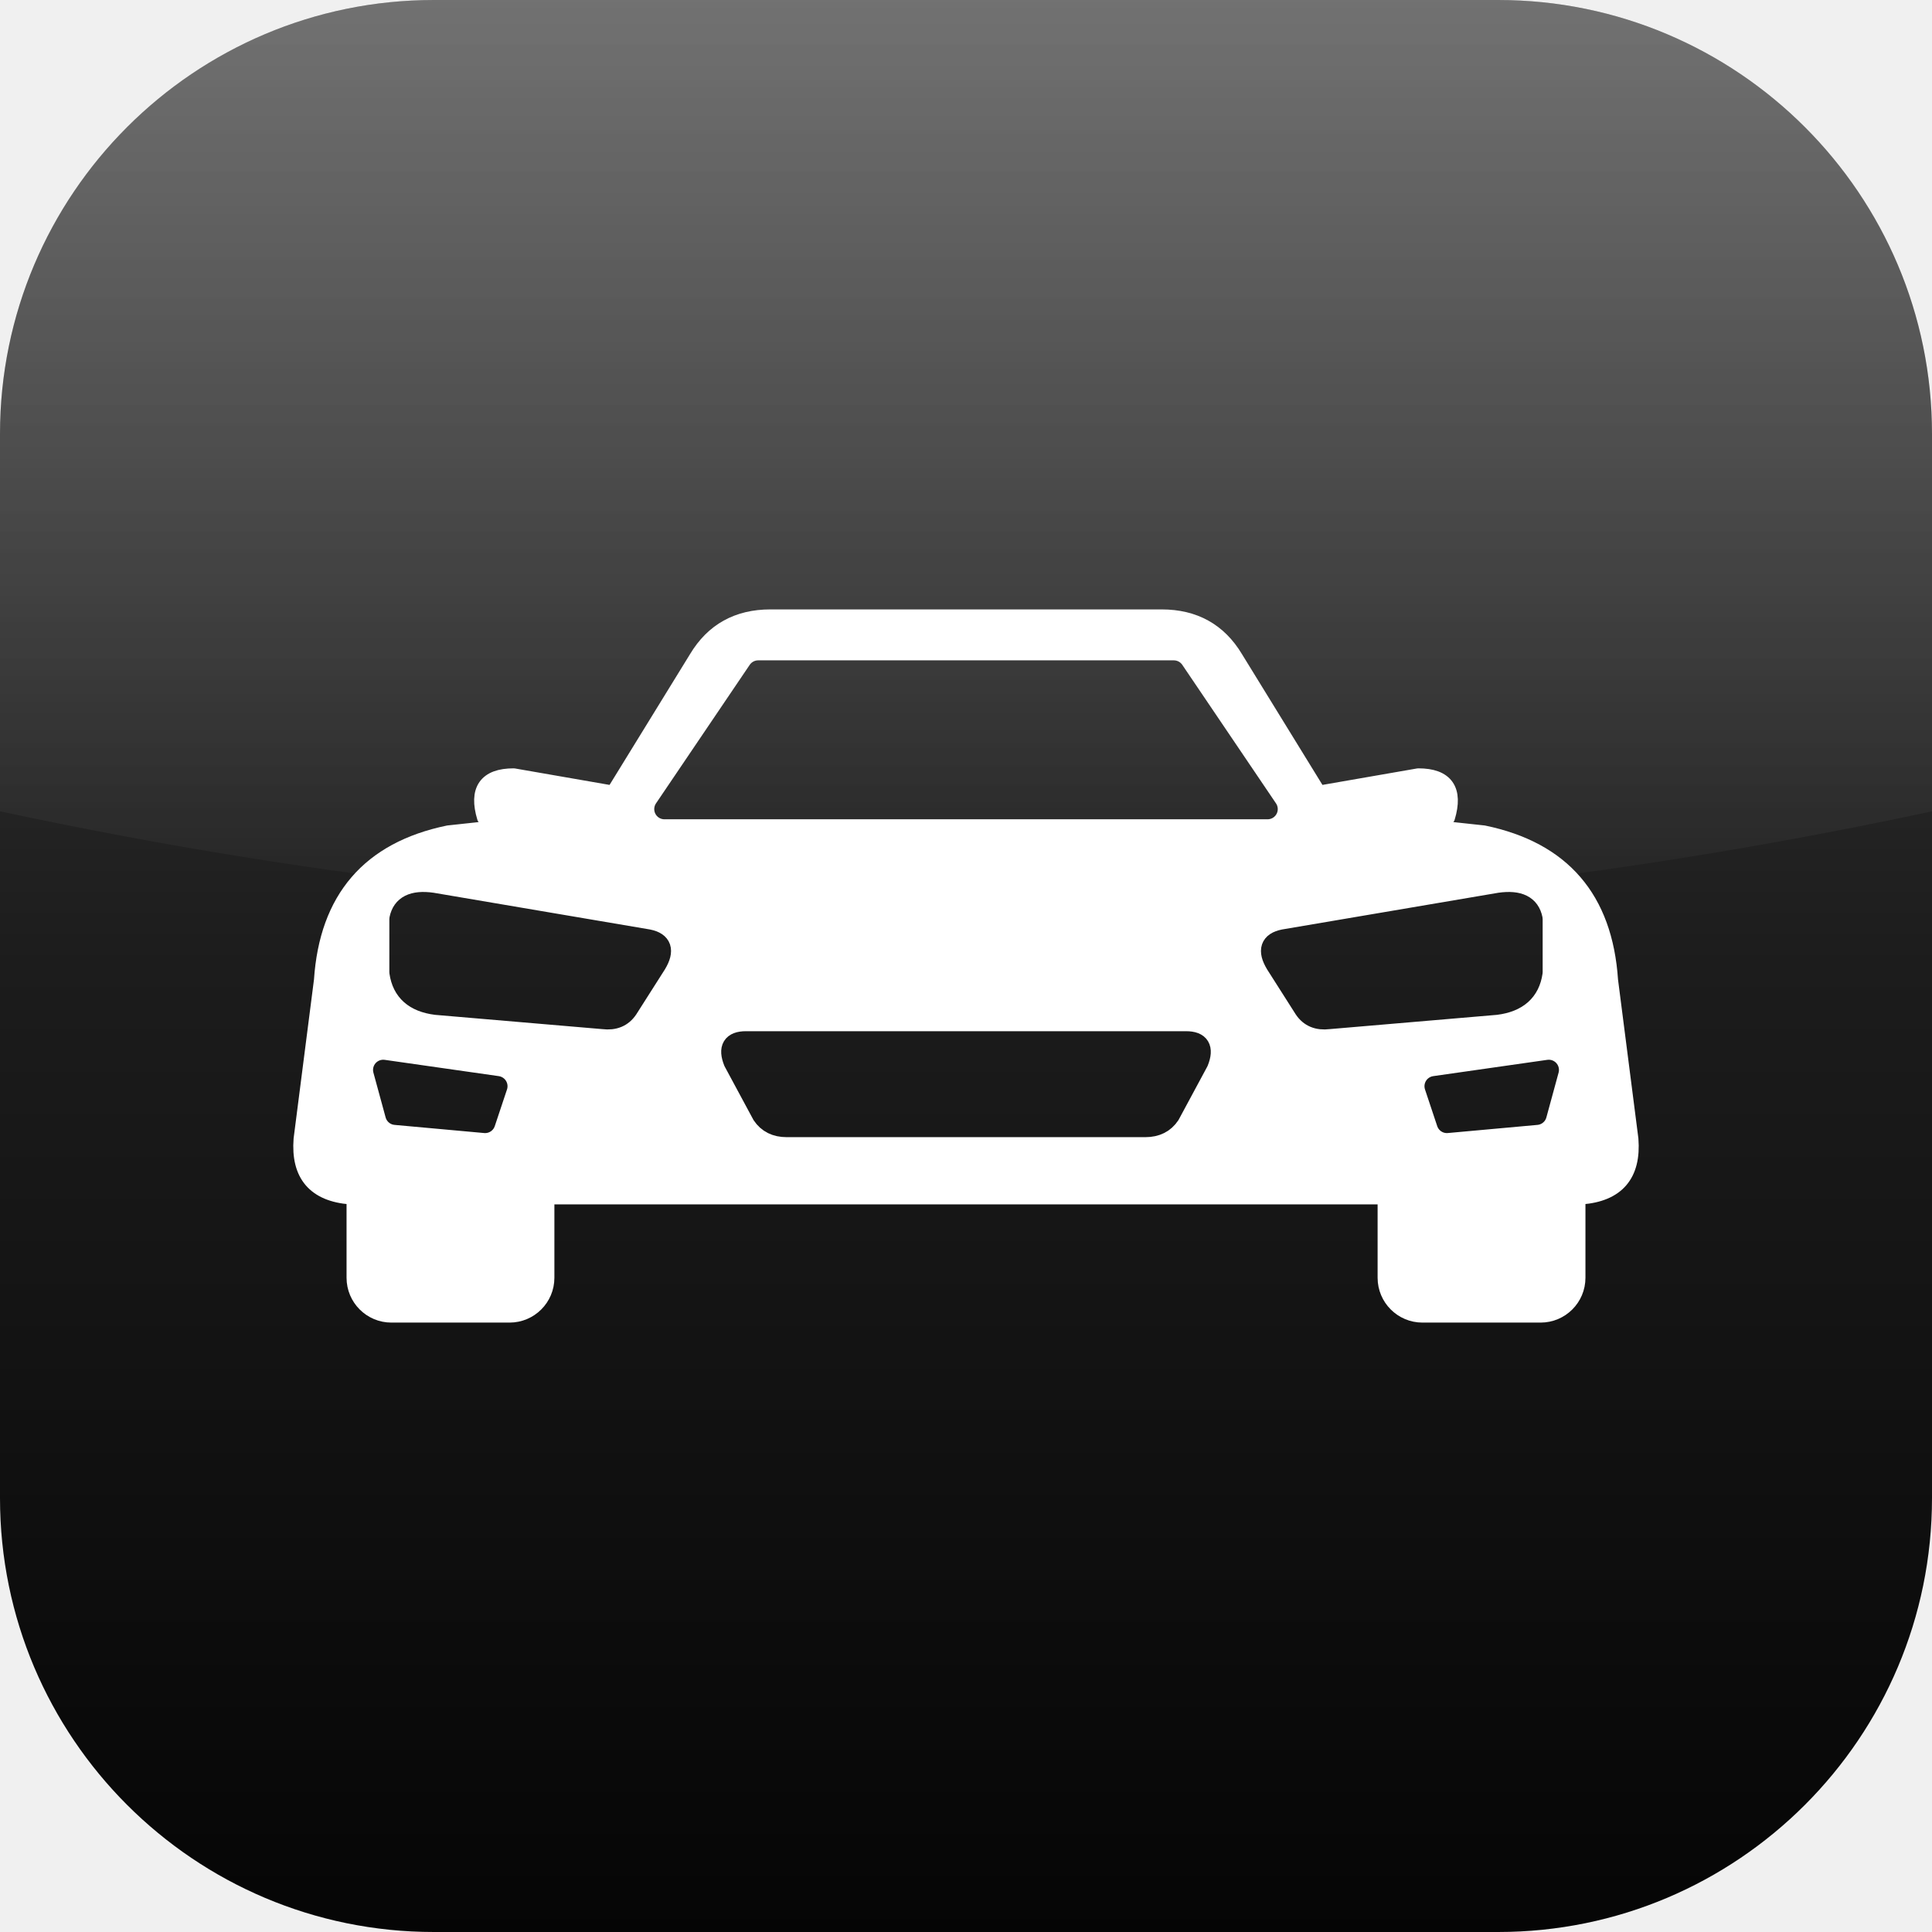
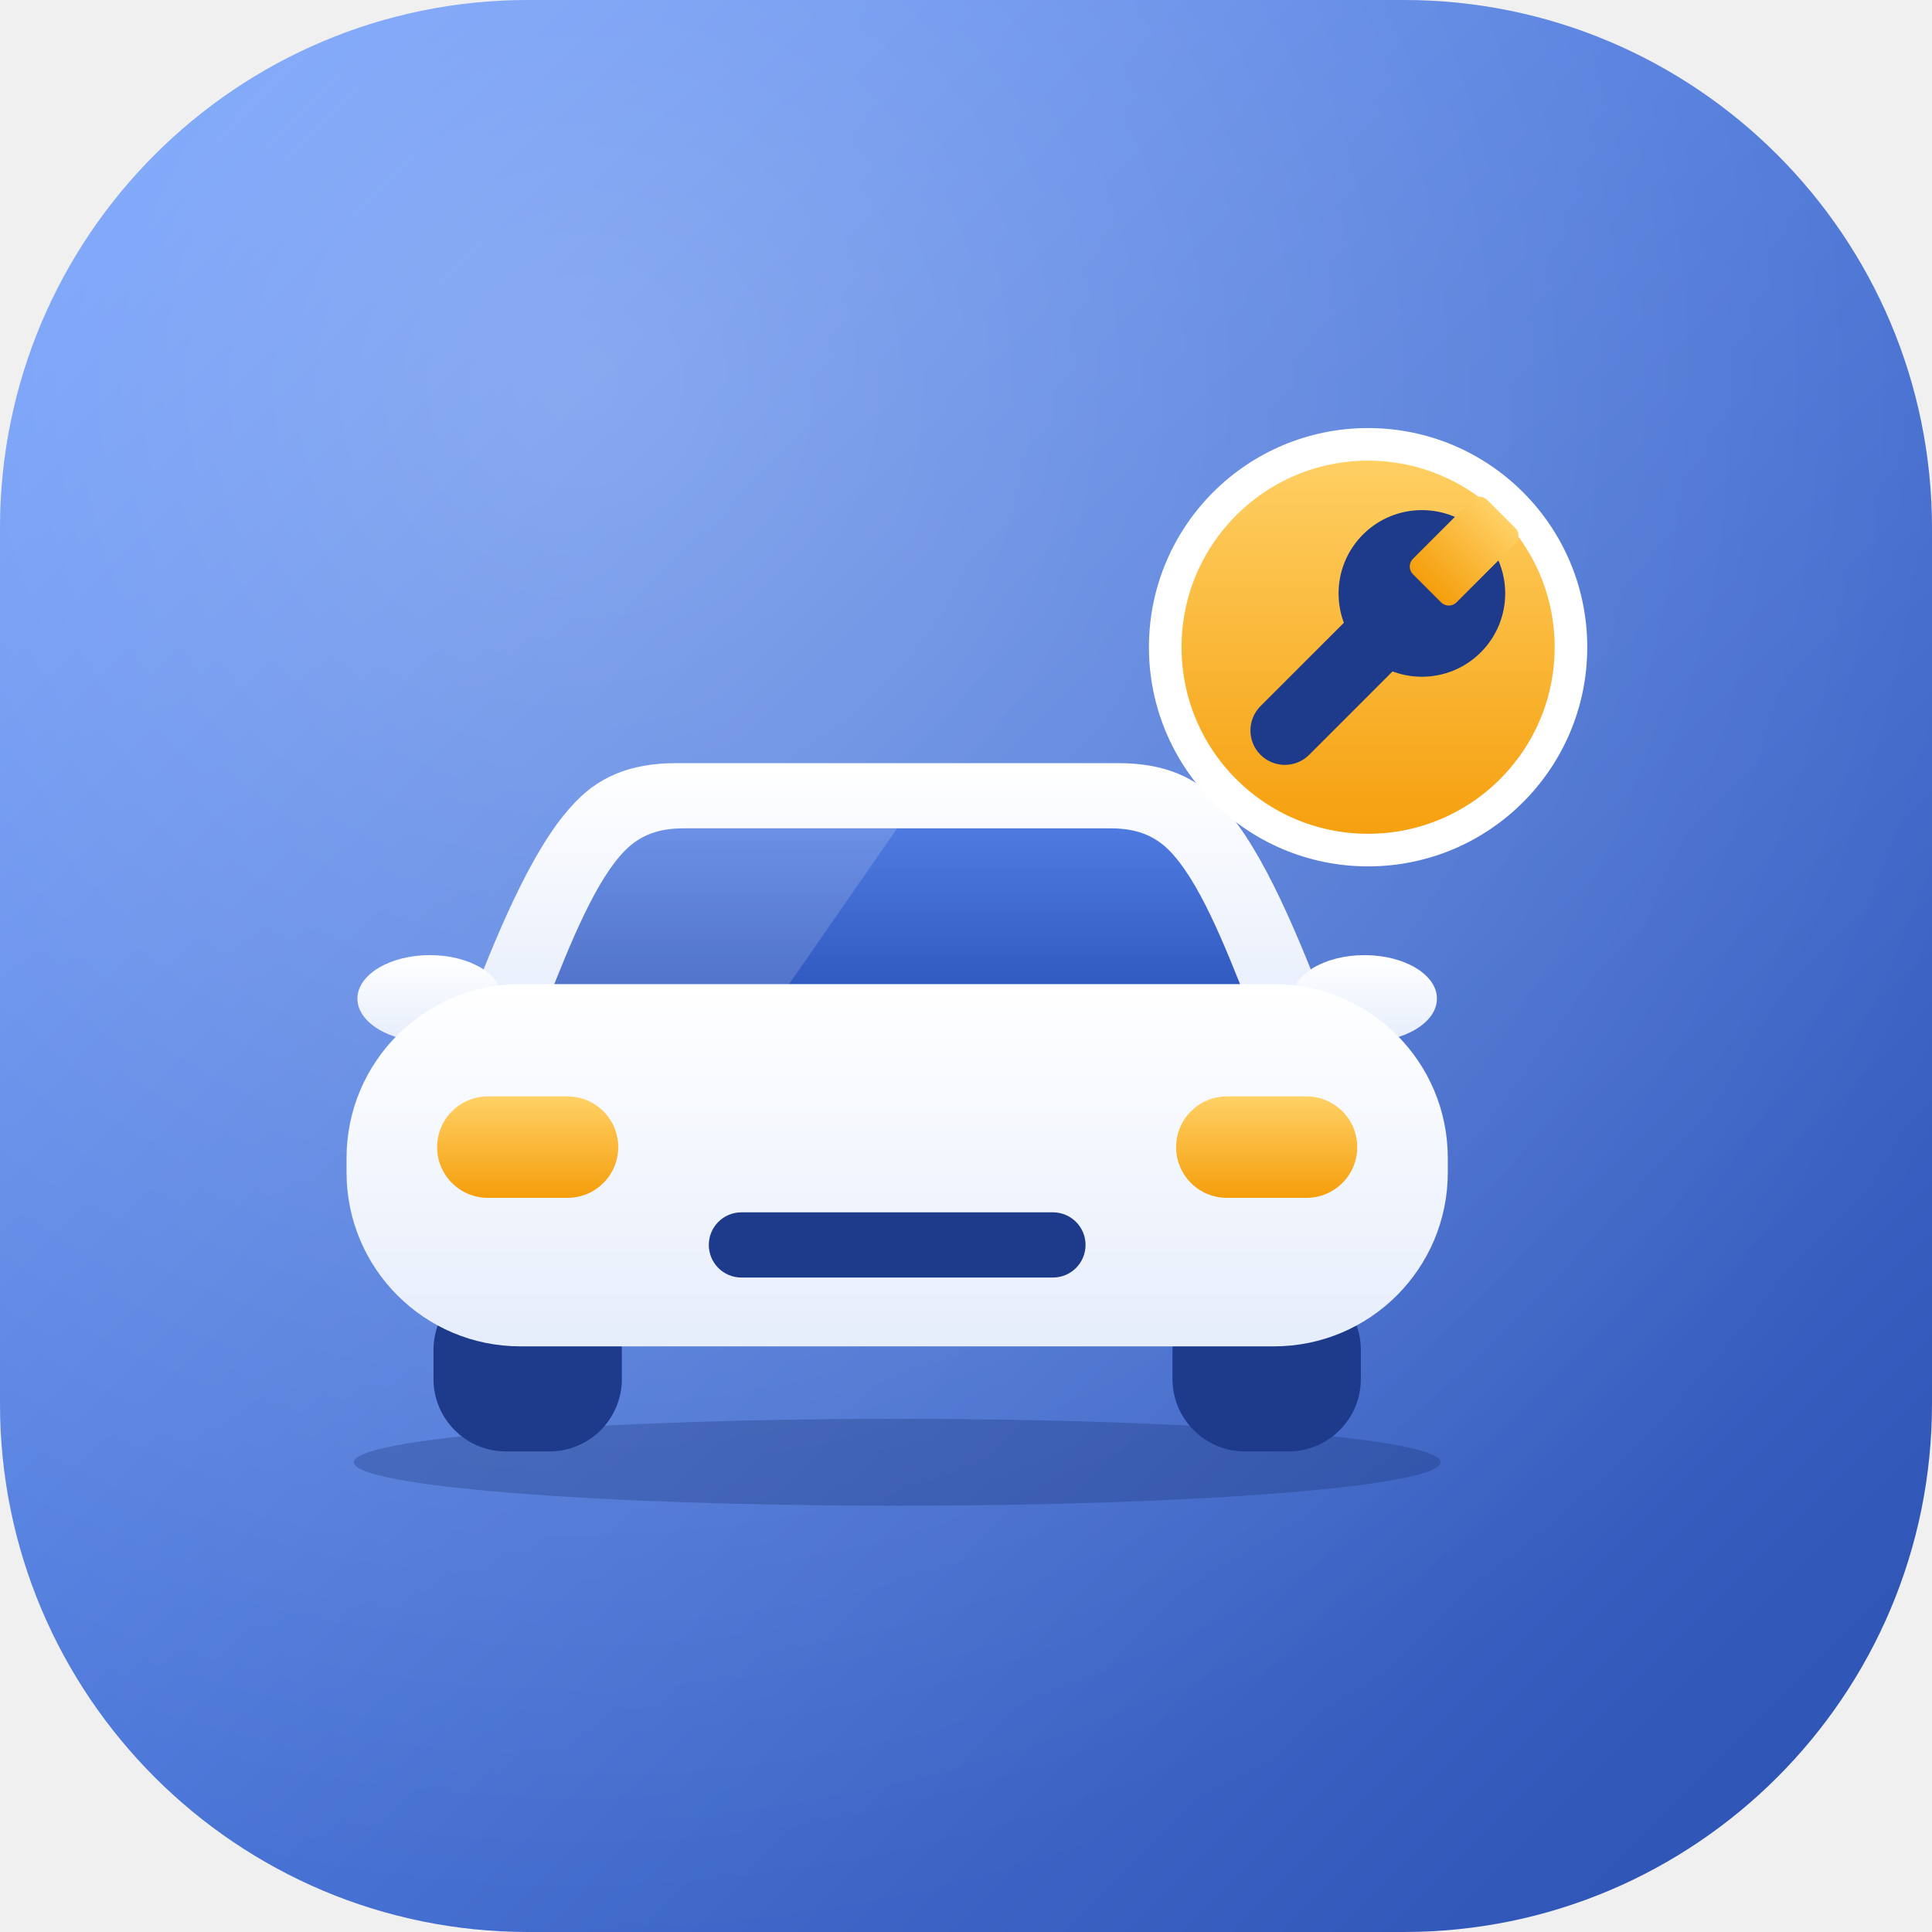
<svg xmlns="http://www.w3.org/2000/svg" width="1024" height="1024" viewBox="0 0 1024 1024">
  <defs>
-     <linearGradient id="bg" x1="0" y1="0" x2="0" y2="1">
-       <stop offset="0" stop-color="#4A4A4A" />
-       <stop offset="0.5" stop-color="#1C1C1C" />
-       <stop offset="1" stop-color="#050505" />
+     <linearGradient id="bg" x1="0" y1="0" x2="1" y2="1">
+       <stop offset="0" stop-color="#6A9BFF" />
+       <stop offset="1" stop-color="#2A4FB0" />
    </linearGradient>
-     <linearGradient id="gloss" x1="0" y1="0" x2="0" y2="1">
-       <stop offset="0" stop-color="#FFFFFF" stop-opacity="0.22" />
-       <stop offset="1" stop-color="#FFFFFF" stop-opacity="0.02" />
+     <radialGradient id="glow" cx="0.3" cy="0.2" r="0.8">
+       <stop offset="0" stop-color="#FFFFFF" stop-opacity="0.28" />
+       <stop offset="1" stop-color="#FFFFFF" stop-opacity="0" />
+     </radialGradient>
+     <linearGradient id="amber" x1="0" y1="0" x2="0" y2="1">
+       <stop offset="0" stop-color="#FFD166" />
+       <stop offset="1" stop-color="#F59E0B" />
    </linearGradient>
-     <mask id="cut" maskUnits="userSpaceOnUse" x="0" y="0" width="1024" height="1024">
-       <rect width="1024" height="1024" fill="#FFFFFF" />
-       <g fill="#000000" stroke="#000000" stroke-width="10" stroke-linejoin="round">
-         <path d="M410 408 H614 L660 476 H364 Z" />
-         <path d="M234 530 Q236 520 250 522 L356 540 Q366 542 360 552 L346 574 Q342 580 334 579 L252 572 Q236 570 234 556 Z" />
-         <path d="M790 530 Q788 520 774 522 L668 540 Q658 542 664 552 L678 574 Q682 580 690 579 L772 572 Q788 570 790 556 Z" />
-         <path d="M404 590 H620 Q630 590 626 600 L612 626 Q608 632 600 632 H424 Q416 632 412 626 L398 600 Q394 590 404 590 Z" />
-         <path d="M226 604 L282 612 L276 630 L232 626 Z" />
-         <path d="M798 604 L742 612 L748 630 L792 626 Z" />
+     <linearGradient id="glass" x1="0" y1="0" x2="0" y2="1">
+       <stop offset="0" stop-color="#4F7BE0" />
+       <stop offset="1" stop-color="#2E56BD" />
+     </linearGradient>
+     <linearGradient id="body" x1="0" y1="0" x2="0" y2="1">
+       <stop offset="0" stop-color="#FFFFFF" />
+       <stop offset="1" stop-color="#E6EDFB" />
+     </linearGradient>
+   </defs>
+   <rect width="1024" height="1024" rx="280" fill="url(#bg)" />
+   <rect width="1024" height="1024" rx="280" fill="url(#glow)" />
+   <g transform="translate(512 512) scale(0.96) translate(-578 -468)">
+     <ellipse cx="540" cy="742" rx="300" ry="24" fill="#0B1E5B" opacity="0.25" />
+     <rect x="284" y="640" width="104" height="96" rx="40" fill="#1E3A8A" />
+     <rect x="692" y="640" width="104" height="96" rx="40" fill="#1E3A8A" />
+     <path d="M300 500 C318 452 338 404 360 380 C374 364 392 356 418 356 H662 C688 356 706 364 720 380 C742 404 762 452 780 500 Z" fill="url(#body)" />
+     <path d="M346 490 C360 454 374 420 390 404 C398 396 408 392 422 392 H658 C672 392 682 396 690 404 C706 420 720 454 734 490 Z" fill="url(#glass)" />
+     <path d="M422 392 H540 L472 490 H346 C360 454 374 420 390 404 C398 396 408 392 422 392 Z" fill="#FFFFFF" opacity="0.16" />
+     <ellipse cx="282" cy="486" rx="40" ry="24" fill="url(#body)" />
+     <ellipse cx="798" cy="486" rx="40" ry="24" fill="url(#body)" />
+     <rect x="236" y="478" width="608" height="200" rx="96" fill="url(#body)" />
+     <rect x="286" y="540" width="100" height="56" rx="28" fill="url(#amber)" />
+     <rect x="694" y="540" width="100" height="56" rx="28" fill="url(#amber)" />
+     <rect x="436" y="604" width="208" height="36" rx="18" fill="#1E3A8A" />
+     <g transform="translate(800 292)">
+       <circle r="112" fill="url(#amber)" stroke="#FFFFFF" stroke-width="18" />
+       <g transform="rotate(45)" fill="#1E3A8A">
+         <rect x="-19" y="-20" width="38" height="104" rx="19" />
+         <circle cx="0" cy="-42" r="46" />
      </g>
-     </mask>
-   </defs>
-   <clipPath id="r">
-     <rect width="1024" height="1024" rx="230" />
-   </clipPath>
-   <g clip-path="url(#r)">
-     <rect width="1024" height="1024" fill="url(#bg)" />
-     <path d="M0 0 H1024 V430 Q512 540 0 430 Z" fill="url(#gloss)" />
-   </g>
-   <g transform="translate(512 512) scale(1.08) translate(-512 -553)">
-     <g fill="#FFFFFF" mask="url(#cut)" stroke="#FFFFFF" stroke-width="8" stroke-linejoin="round">
-       <path d="M196 560 Q200 500 258 488 L332 480 L380 402 Q392 382 416 382 H608 Q632 382 644 402 L692 480 L766 488 Q824 500 828 560 L838 638 Q840 664 814 666 H210 Q184 664 186 638 Z" />
-       <path d="M336 468 L290 460 Q270 460 276 480 L326 490 Z" />
-       <path d="M688 468 L734 460 Q754 460 748 480 L698 490 Z" />
-       <rect x="212" y="640" width="94" height="84" rx="18" />
-       <rect x="718" y="640" width="94" height="84" rx="18" />
+       <g transform="rotate(45)" fill="url(#amber)">
+         <rect x="-17" y="-104" width="34" height="58" rx="6" />
+       </g>
    </g>
  </g>
</svg>
